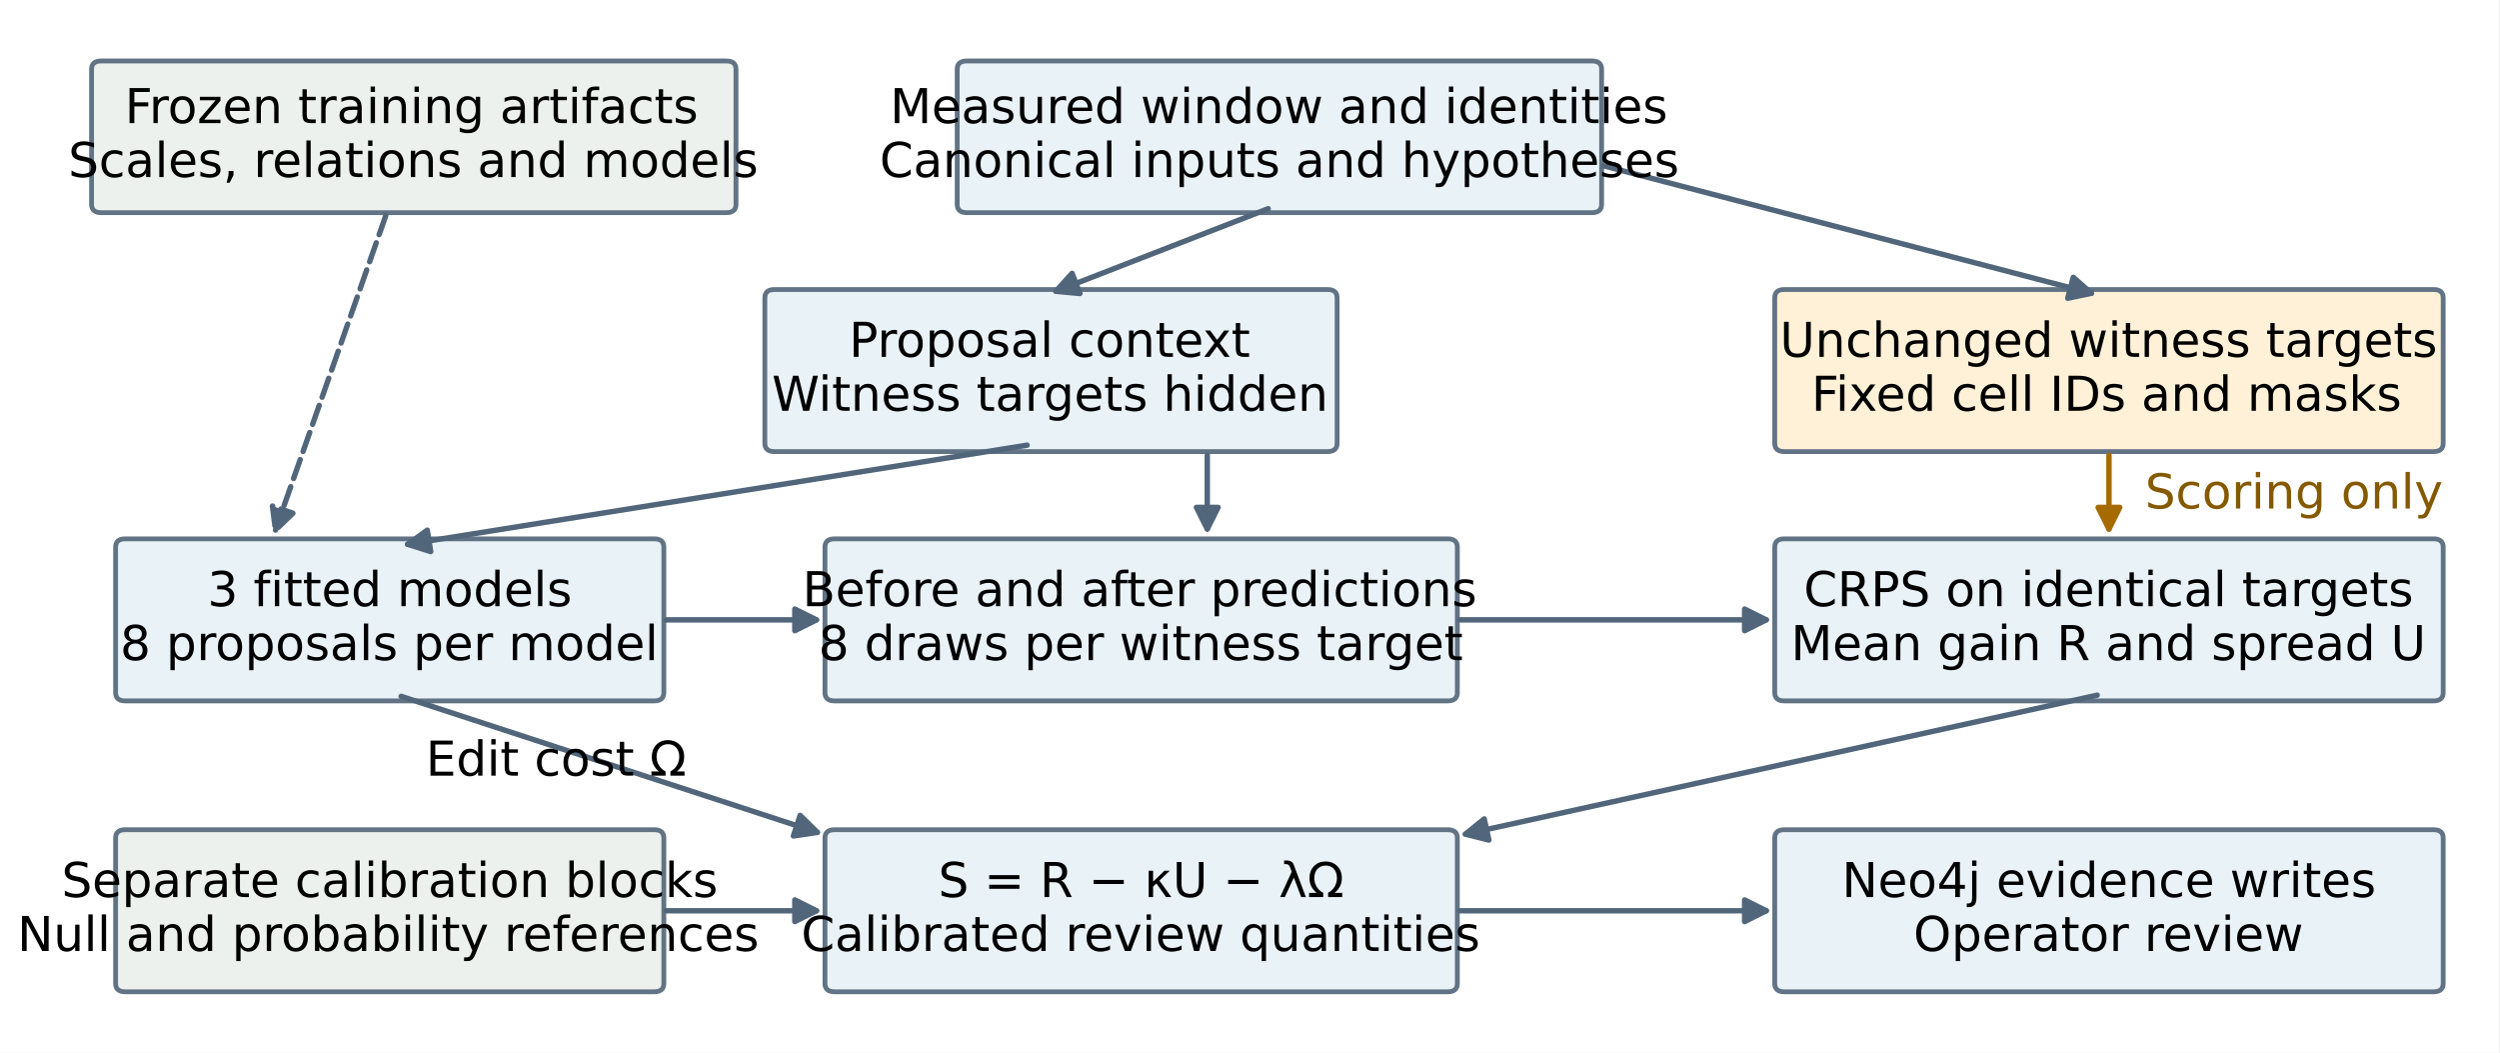
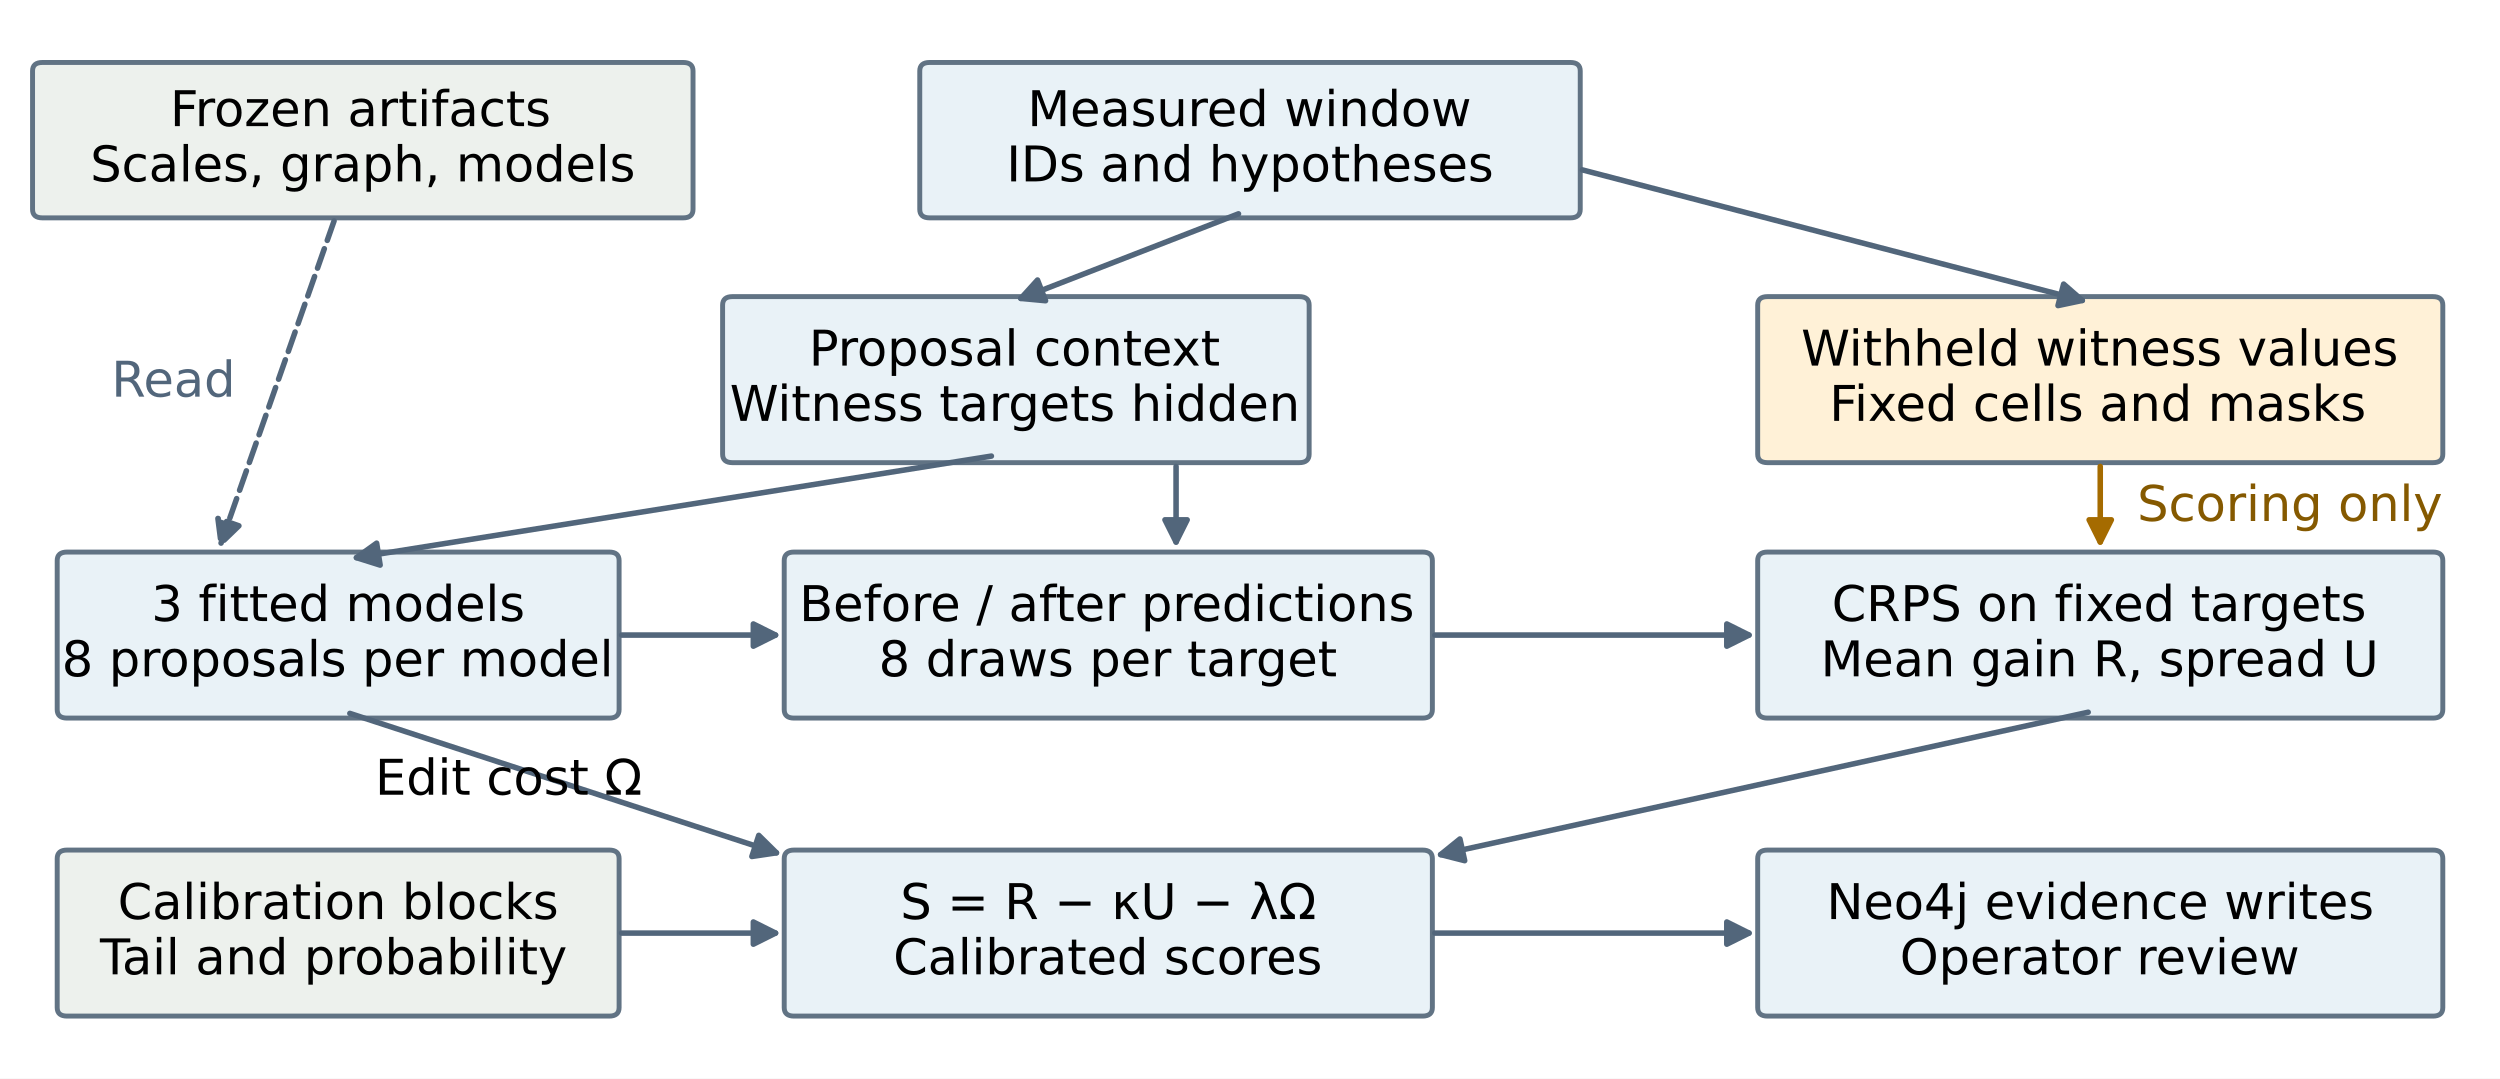
- <svg xmlns="http://www.w3.org/2000/svg" height="174.852pt" version="1.1" viewBox="0 0 415.226 174.852" width="415.226pt">
+ <svg xmlns="http://www.w3.org/2000/svg" height="174.852pt" version="1.1" viewBox="0 0 405.288 174.852" width="405.288pt">
  <defs>
    <style type="text/css">
*{stroke-linecap:butt;stroke-linejoin:round;}
  </style>
  </defs>
  <g id="figure_1">
    <g id="patch_1">
-       <path d="M 0 174.852  L 415.226 174.852  L 415.226 -0  L 0 -0  z " style="fill:#ffffff;" />
+       <path d="M 0 174.852  L 405.288 174.852  L 405.288 -0  L 0 -0  z " style="fill:#ffffff;" />
    </g>
    <g id="axes_1">
      <g id="patch_2">
-         <path clip-path="url(#pe69e2de24e)" d="M 16.813 35.318  L 120.69 35.318  Q 122.288 35.318 122.288 33.938  L 122.288 11.507  Q 122.288 10.127 120.69 10.127  L 16.813 10.127  Q 15.215 10.127 15.215 11.507  L 15.215 33.938  Q 15.215 35.318 16.813 35.318  z " style="fill:#edf1ed;stroke:#617384;stroke-linejoin:miter;stroke-width:0.8;" />
+         <path clip-path="url(#p8a76f681ad)" d="M 6.875 35.318  L 110.753 35.318  Q 112.351 35.318 112.351 33.938  L 112.351 11.507  Q 112.351 10.127 110.753 10.127  L 6.875 10.127  Q 5.277 10.127 5.277 11.507  L 5.277 33.938  Q 5.277 35.318 6.875 35.318  z " style="fill:#edf1ed;stroke:#617384;stroke-linejoin:miter;stroke-width:0.8;" />
      </g>
      <g id="patch_3">
-         <path clip-path="url(#pe69e2de24e)" d="M 160.643 35.318  L 264.52 35.318  Q 266.118 35.318 266.118 33.938  L 266.118 11.507  Q 266.118 10.127 264.52 10.127  L 160.643 10.127  Q 159.045 10.127 159.045 11.507  L 159.045 33.938  Q 159.045 35.318 160.643 35.318  z " style="fill:#e9f2f7;stroke:#617384;stroke-linejoin:miter;stroke-width:0.8;" />
+         <path clip-path="url(#p8a76f681ad)" d="M 150.705 35.318  L 254.583 35.318  Q 256.181 35.318 256.181 33.938  L 256.181 11.507  Q 256.181 10.127 254.583 10.127  L 150.705 10.127  Q 149.107 10.127 149.107 11.507  L 149.107 33.938  Q 149.107 35.318 150.705 35.318  z " style="fill:#e9f2f7;stroke:#617384;stroke-linejoin:miter;stroke-width:0.8;" />
      </g>
      <g id="patch_4">
-         <path clip-path="url(#pe69e2de24e)" d="M 128.681 75.003  L 220.572 75.003  Q 222.17 75.003 222.17 73.623  L 222.17 49.467  Q 222.17 48.086 220.572 48.086  L 128.681 48.086  Q 127.083 48.086 127.083 49.467  L 127.083 73.623  Q 127.083 75.003 128.681 75.003  z " style="fill:#e9f2f7;stroke:#617384;stroke-linejoin:miter;stroke-width:0.8;" />
+         <path clip-path="url(#p8a76f681ad)" d="M 118.743 75.003  L 210.635 75.003  Q 212.233 75.003 212.233 73.623  L 212.233 49.467  Q 212.233 48.086 210.635 48.086  L 118.743 48.086  Q 117.145 48.086 117.145 49.467  L 117.145 73.623  Q 117.145 75.003 118.743 75.003  z " style="fill:#e9f2f7;stroke:#617384;stroke-linejoin:miter;stroke-width:0.8;" />
      </g>
      <g id="patch_5">
-         <path clip-path="url(#pe69e2de24e)" d="M 296.482 75.003  L 404.355 75.003  Q 405.953 75.003 405.953 73.623  L 405.953 49.467  Q 405.953 48.086 404.355 48.086  L 296.482 48.086  Q 294.884 48.086 294.884 49.467  L 294.884 73.623  Q 294.884 75.003 296.482 75.003  z " style="fill:#fff1d7;stroke:#617384;stroke-linejoin:miter;stroke-width:0.8;" />
+         <path clip-path="url(#p8a76f681ad)" d="M 286.545 75.003  L 394.417 75.003  Q 396.016 75.003 396.016 73.623  L 396.016 49.467  Q 396.016 48.086 394.417 48.086  L 286.545 48.086  Q 284.947 48.086 284.947 49.467  L 284.947 73.623  Q 284.947 75.003 286.545 75.003  z " style="fill:#fff1d7;stroke:#617384;stroke-linejoin:miter;stroke-width:0.8;" />
      </g>
      <g id="patch_6">
-         <path clip-path="url(#pe69e2de24e)" d="M 20.808 116.413  L 108.704 116.413  Q 110.302 116.413 110.302 115.033  L 110.302 90.877  Q 110.302 89.497 108.704 89.497  L 20.808 89.497  Q 19.21 89.497 19.21 90.877  L 19.21 115.033  Q 19.21 116.413 20.808 116.413  z " style="fill:#e9f2f7;stroke:#617384;stroke-linejoin:miter;stroke-width:0.8;" />
+         <path clip-path="url(#p8a76f681ad)" d="M 10.871 116.413  L 98.767 116.413  Q 100.365 116.413 100.365 115.033  L 100.365 90.877  Q 100.365 89.497 98.767 89.497  L 10.871 89.497  Q 9.272 89.497 9.272 90.877  L 9.272 115.033  Q 9.272 116.413 10.871 116.413  z " style="fill:#e9f2f7;stroke:#617384;stroke-linejoin:miter;stroke-width:0.8;" />
      </g>
      <g id="patch_7">
-         <path clip-path="url(#pe69e2de24e)" d="M 138.669 116.413  L 240.549 116.413  Q 242.147 116.413 242.147 115.033  L 242.147 90.877  Q 242.147 89.497 240.549 89.497  L 138.669 89.497  Q 137.071 89.497 137.071 90.877  L 137.071 115.033  Q 137.071 116.413 138.669 116.413  z " style="fill:#e9f2f7;stroke:#617384;stroke-linejoin:miter;stroke-width:0.8;" />
+         <path clip-path="url(#p8a76f681ad)" d="M 128.731 116.413  L 230.611 116.413  Q 232.209 116.413 232.209 115.033  L 232.209 90.877  Q 232.209 89.497 230.611 89.497  L 128.731 89.497  Q 127.133 89.497 127.133 90.877  L 127.133 115.033  Q 127.133 116.413 128.731 116.413  z " style="fill:#e9f2f7;stroke:#617384;stroke-linejoin:miter;stroke-width:0.8;" />
      </g>
      <g id="patch_8">
-         <path clip-path="url(#pe69e2de24e)" d="M 296.482 116.413  L 404.355 116.413  Q 405.953 116.413 405.953 115.033  L 405.953 90.877  Q 405.953 89.497 404.355 89.497  L 296.482 89.497  Q 294.884 89.497 294.884 90.877  L 294.884 115.033  Q 294.884 116.413 296.482 116.413  z " style="fill:#e9f2f7;stroke:#617384;stroke-linejoin:miter;stroke-width:0.8;" />
+         <path clip-path="url(#p8a76f681ad)" d="M 286.545 116.413  L 394.417 116.413  Q 396.016 116.413 396.016 115.033  L 396.016 90.877  Q 396.016 89.497 394.417 89.497  L 286.545 89.497  Q 284.947 89.497 284.947 90.877  L 284.947 115.033  Q 284.947 116.413 286.545 116.413  z " style="fill:#e9f2f7;stroke:#617384;stroke-linejoin:miter;stroke-width:0.8;" />
      </g>
      <g id="patch_9">
-         <path clip-path="url(#pe69e2de24e)" d="M 20.808 164.725  L 108.704 164.725  Q 110.302 164.725 110.302 163.345  L 110.302 139.189  Q 110.302 137.809 108.704 137.809  L 20.808 137.809  Q 19.21 137.809 19.21 139.189  L 19.21 163.345  Q 19.21 164.725 20.808 164.725  z " style="fill:#edf1ed;stroke:#617384;stroke-linejoin:miter;stroke-width:0.8;" />
+         <path clip-path="url(#p8a76f681ad)" d="M 10.871 164.725  L 98.767 164.725  Q 100.365 164.725 100.365 163.345  L 100.365 139.189  Q 100.365 137.809 98.767 137.809  L 10.871 137.809  Q 9.272 137.809 9.272 139.189  L 9.272 163.345  Q 9.272 164.725 10.871 164.725  z " style="fill:#edf1ed;stroke:#617384;stroke-linejoin:miter;stroke-width:0.8;" />
      </g>
      <g id="patch_10">
-         <path clip-path="url(#pe69e2de24e)" d="M 138.669 164.725  L 240.549 164.725  Q 242.147 164.725 242.147 163.345  L 242.147 139.189  Q 242.147 137.809 240.549 137.809  L 138.669 137.809  Q 137.071 137.809 137.071 139.189  L 137.071 163.345  Q 137.071 164.725 138.669 164.725  z " style="fill:#e9f2f7;stroke:#617384;stroke-linejoin:miter;stroke-width:0.8;" />
+         <path clip-path="url(#p8a76f681ad)" d="M 128.731 164.725  L 230.611 164.725  Q 232.209 164.725 232.209 163.345  L 232.209 139.189  Q 232.209 137.809 230.611 137.809  L 128.731 137.809  Q 127.133 137.809 127.133 139.189  L 127.133 163.345  Q 127.133 164.725 128.731 164.725  z " style="fill:#e9f2f7;stroke:#617384;stroke-linejoin:miter;stroke-width:0.8;" />
      </g>
      <g id="patch_11">
-         <path clip-path="url(#pe69e2de24e)" d="M 296.482 164.725  L 404.355 164.725  Q 405.953 164.725 405.953 163.345  L 405.953 139.189  Q 405.953 137.809 404.355 137.809  L 296.482 137.809  Q 294.884 137.809 294.884 139.189  L 294.884 163.345  Q 294.884 164.725 296.482 164.725  z " style="fill:#e9f2f7;stroke:#617384;stroke-linejoin:miter;stroke-width:0.8;" />
+         <path clip-path="url(#p8a76f681ad)" d="M 286.545 164.725  L 394.417 164.725  Q 396.016 164.725 396.016 163.345  L 396.016 139.189  Q 396.016 137.809 394.417 137.809  L 286.545 137.809  Q 284.947 137.809 284.947 139.189  L 284.947 163.345  Q 284.947 164.725 286.545 164.725  z " style="fill:#e9f2f7;stroke:#617384;stroke-linejoin:miter;stroke-width:0.8;" />
      </g>
      <g id="patch_12">
-         <path clip-path="url(#pe69e2de24e)" d="M 210.716 34.663  Q 192.605 41.702 175.431 48.377  " style="fill:none;stroke:#52667b;stroke-linecap:round;stroke-width:0.9;" />
-         <path clip-path="url(#pe69e2de24e)" d="M 179.439 48.751  L 175.431 48.377  L 178.134 45.395  L 179.439 48.751  z " style="fill:#52667b;stroke:#52667b;stroke-linecap:round;stroke-width:0.9;" />
+         <path clip-path="url(#p8a76f681ad)" d="M 200.779 34.663  Q 182.667 41.702 165.493 48.377  " style="fill:none;stroke:#52667b;stroke-linecap:round;stroke-width:0.9;" />
+         <path clip-path="url(#p8a76f681ad)" d="M 169.501 48.751  L 165.493 48.377  L 168.197 45.395  L 169.501 48.751  z " style="fill:#52667b;stroke:#52667b;stroke-linecap:round;stroke-width:0.9;" />
      </g>
      <g id="patch_13">
-         <path clip-path="url(#pe69e2de24e)" d="M 266.457 27.542  Q 307.471 38.252 347.511 48.707  " style="fill:none;stroke:#52667b;stroke-linecap:round;stroke-width:0.9;" />
-         <path clip-path="url(#pe69e2de24e)" d="M 344.482 46.056  L 347.511 48.707  L 343.573 49.539  L 344.482 46.056  z " style="fill:#52667b;stroke:#52667b;stroke-linecap:round;stroke-width:0.9;" />
+         <path clip-path="url(#p8a76f681ad)" d="M 256.52 27.542  Q 297.533 38.252 337.573 48.707  " style="fill:none;stroke:#52667b;stroke-linecap:round;stroke-width:0.9;" />
+         <path clip-path="url(#p8a76f681ad)" d="M 334.545 46.056  L 337.573 48.707  L 333.635 49.539  L 334.545 46.056  z " style="fill:#52667b;stroke:#52667b;stroke-linecap:round;stroke-width:0.9;" />
      </g>
      <g id="patch_14">
-         <path clip-path="url(#pe69e2de24e)" d="M 170.657 73.938  Q 118.694 82.249 67.725 90.402  " style="fill:none;stroke:#52667b;stroke-linecap:round;stroke-width:0.9;" />
-         <path clip-path="url(#pe69e2de24e)" d="M 71.564 91.611  L 67.725 90.402  L 70.995 88.056  L 71.564 91.611  z " style="fill:#52667b;stroke:#52667b;stroke-linecap:round;stroke-width:0.9;" />
+         <path clip-path="url(#p8a76f681ad)" d="M 160.719 73.938  Q 108.756 82.249 57.787 90.402  " style="fill:none;stroke:#52667b;stroke-linecap:round;stroke-width:0.9;" />
+         <path clip-path="url(#p8a76f681ad)" d="M 61.626 91.611  L 57.787 90.402  L 61.057 88.056  L 61.626 91.611  z " style="fill:#52667b;stroke:#52667b;stroke-linecap:round;stroke-width:0.9;" />
      </g>
      <g id="patch_15">
-         <path clip-path="url(#pe69e2de24e)" d="M 200.596 75.623  Q 200.596 82.25 200.596 87.871  " style="fill:none;stroke:#52667b;stroke-linecap:round;stroke-width:0.9;" />
-         <path clip-path="url(#pe69e2de24e)" d="M 202.396 84.271  L 200.596 87.871  L 198.796 84.271  L 202.396 84.271  z " style="fill:#52667b;stroke:#52667b;stroke-linecap:round;stroke-width:0.9;" />
+         <path clip-path="url(#p8a76f681ad)" d="M 190.658 75.623  Q 190.658 82.25 190.658 87.871  " style="fill:none;stroke:#52667b;stroke-linecap:round;stroke-width:0.9;" />
+         <path clip-path="url(#p8a76f681ad)" d="M 192.458 84.271  L 190.658 87.871  L 188.858 84.271  L 192.458 84.271  z " style="fill:#52667b;stroke:#52667b;stroke-linecap:round;stroke-width:0.9;" />
      </g>
      <g id="patch_16">
-         <path clip-path="url(#pe69e2de24e)" d="M 110.705 102.955  Q 123.689 102.955 135.666 102.955  " style="fill:none;stroke:#52667b;stroke-linecap:round;stroke-width:0.9;" />
-         <path clip-path="url(#pe69e2de24e)" d="M 132.066 101.155  L 135.666 102.955  L 132.066 104.755  L 132.066 101.155  z " style="fill:#52667b;stroke:#52667b;stroke-linecap:round;stroke-width:0.9;" />
+         <path clip-path="url(#p8a76f681ad)" d="M 100.768 102.955  Q 113.751 102.955 125.728 102.955  " style="fill:none;stroke:#52667b;stroke-linecap:round;stroke-width:0.9;" />
+         <path clip-path="url(#p8a76f681ad)" d="M 122.128 101.155  L 125.728 102.955  L 122.128 104.755  L 122.128 101.155  z " style="fill:#52667b;stroke:#52667b;stroke-linecap:round;stroke-width:0.9;" />
      </g>
      <g id="patch_17">
-         <path clip-path="url(#pe69e2de24e)" d="M 242.546 102.955  Q 268.515 102.955 293.478 102.955  " style="fill:none;stroke:#52667b;stroke-linecap:round;stroke-width:0.9;" />
-         <path clip-path="url(#pe69e2de24e)" d="M 289.878 101.155  L 293.478 102.955  L 289.878 104.755  L 289.878 101.155  z " style="fill:#52667b;stroke:#52667b;stroke-linecap:round;stroke-width:0.9;" />
+         <path clip-path="url(#p8a76f681ad)" d="M 232.608 102.955  Q 258.577 102.955 283.54 102.955  " style="fill:none;stroke:#52667b;stroke-linecap:round;stroke-width:0.9;" />
+         <path clip-path="url(#p8a76f681ad)" d="M 279.94 101.155  L 283.54 102.955  L 279.94 104.755  L 279.94 101.155  z " style="fill:#52667b;stroke:#52667b;stroke-linecap:round;stroke-width:0.9;" />
      </g>
      <g id="patch_18">
-         <path clip-path="url(#pe69e2de24e)" d="M 348.464 115.463  Q 295.483 127.111 243.484 138.543  " style="fill:none;stroke:#52667b;stroke-linecap:round;stroke-width:0.9;" />
-         <path clip-path="url(#pe69e2de24e)" d="M 247.387 139.528  L 243.484 138.543  L 246.614 136.012  L 247.387 139.528  z " style="fill:#52667b;stroke:#52667b;stroke-linecap:round;stroke-width:0.9;" />
+         <path clip-path="url(#p8a76f681ad)" d="M 338.526 115.463  Q 285.545 127.111 233.547 138.543  " style="fill:none;stroke:#52667b;stroke-linecap:round;stroke-width:0.9;" />
+         <path clip-path="url(#p8a76f681ad)" d="M 237.449 139.528  L 233.547 138.543  L 236.676 136.012  L 237.449 139.528  z " style="fill:#52667b;stroke:#52667b;stroke-linecap:round;stroke-width:0.9;" />
      </g>
      <g id="patch_19">
-         <path clip-path="url(#pe69e2de24e)" d="M 66.655 115.654  Q 101.711 127.11 135.809 138.254  " style="fill:none;stroke:#52667b;stroke-linecap:round;stroke-width:0.9;" />
-         <path clip-path="url(#pe69e2de24e)" d="M 132.947 135.425  L 135.809 138.254  L 131.828 138.847  L 132.947 135.425  z " style="fill:#52667b;stroke:#52667b;stroke-linecap:round;stroke-width:0.9;" />
+         <path clip-path="url(#p8a76f681ad)" d="M 56.718 115.654  Q 91.773 127.11 125.872 138.254  " style="fill:none;stroke:#52667b;stroke-linecap:round;stroke-width:0.9;" />
+         <path clip-path="url(#p8a76f681ad)" d="M 123.009 135.425  L 125.872 138.254  L 121.891 138.847  L 123.009 135.425  z " style="fill:#52667b;stroke:#52667b;stroke-linecap:round;stroke-width:0.9;" />
      </g>
      <g id="patch_20">
-         <path clip-path="url(#pe69e2de24e)" d="M 110.705 151.267  Q 123.689 151.267 135.666 151.267  " style="fill:none;stroke:#52667b;stroke-linecap:round;stroke-width:0.9;" />
-         <path clip-path="url(#pe69e2de24e)" d="M 132.066 149.467  L 135.666 151.267  L 132.066 153.067  L 132.066 149.467  z " style="fill:#52667b;stroke:#52667b;stroke-linecap:round;stroke-width:0.9;" />
+         <path clip-path="url(#p8a76f681ad)" d="M 100.768 151.267  Q 113.751 151.267 125.728 151.267  " style="fill:none;stroke:#52667b;stroke-linecap:round;stroke-width:0.9;" />
+         <path clip-path="url(#p8a76f681ad)" d="M 122.128 149.467  L 125.728 151.267  L 122.128 153.067  L 122.128 149.467  z " style="fill:#52667b;stroke:#52667b;stroke-linecap:round;stroke-width:0.9;" />
      </g>
      <g id="patch_21">
-         <path clip-path="url(#pe69e2de24e)" d="M 242.546 151.267  Q 268.515 151.267 293.478 151.267  " style="fill:none;stroke:#52667b;stroke-linecap:round;stroke-width:0.9;" />
-         <path clip-path="url(#pe69e2de24e)" d="M 289.878 149.467  L 293.478 151.267  L 289.878 153.067  L 289.878 149.467  z " style="fill:#52667b;stroke:#52667b;stroke-linecap:round;stroke-width:0.9;" />
+         <path clip-path="url(#p8a76f681ad)" d="M 232.608 151.267  Q 258.577 151.267 283.54 151.267  " style="fill:none;stroke:#52667b;stroke-linecap:round;stroke-width:0.9;" />
+         <path clip-path="url(#p8a76f681ad)" d="M 279.94 149.467  L 283.54 151.267  L 279.94 153.067  L 279.94 149.467  z " style="fill:#52667b;stroke:#52667b;stroke-linecap:round;stroke-width:0.9;" />
      </g>
      <g id="patch_22">
-         <path clip-path="url(#pe69e2de24e)" d="M 350.419 75.623  Q 350.419 82.25 350.419 87.871  " style="fill:none;stroke:#a56b00;stroke-linecap:round;stroke-width:0.9;" />
-         <path clip-path="url(#pe69e2de24e)" d="M 352.219 84.271  L 350.419 87.871  L 348.619 84.271  L 352.219 84.271  z " style="fill:#a56b00;stroke:#a56b00;stroke-linecap:round;stroke-width:0.9;" />
+         <path clip-path="url(#p8a76f681ad)" d="M 340.481 75.623  Q 340.481 82.25 340.481 87.871  " style="fill:none;stroke:#a56b00;stroke-linecap:round;stroke-width:0.9;" />
+         <path clip-path="url(#p8a76f681ad)" d="M 342.281 84.271  L 340.481 87.871  L 338.681 84.271  L 342.281 84.271  z " style="fill:#a56b00;stroke:#a56b00;stroke-linecap:round;stroke-width:0.9;" />
      </g>
      <g id="patch_23">
-         <path clip-path="url(#pe69e2de24e)" d="M 64.094 35.825  Q 54.768 62.408 45.774 88.042  " style="fill:none;stroke:#52667b;stroke-dasharray:3.33,1.44;stroke-dashoffset:0;stroke-linecap:round;stroke-width:0.9;" />
-         <path clip-path="url(#pe69e2de24e)" d="M 48.665 85.241  L 45.774 88.042  L 45.268 84.049  L 48.665 85.241  z " style="fill:#52667b;stroke:#52667b;stroke-dasharray:3.33,1.44;stroke-dashoffset:0;stroke-linecap:round;stroke-width:0.9;" />
+         <path clip-path="url(#p8a76f681ad)" d="M 54.157 35.825  Q 44.83 62.408 35.837 88.042  " style="fill:none;stroke:#52667b;stroke-dasharray:3.33,1.44;stroke-dashoffset:0;stroke-linecap:round;stroke-width:0.9;" />
+         <path clip-path="url(#p8a76f681ad)" d="M 38.727 85.241  L 35.837 88.042  L 35.33 84.049  L 38.727 85.241  z " style="fill:#52667b;stroke:#52667b;stroke-dasharray:3.33,1.44;stroke-dashoffset:0;stroke-linecap:round;stroke-width:0.9;" />
      </g>
      <g id="text_1">
-         <text style="font-family:DejaVu Sans;font-size:8px;font-style:normal;font-weight:normal;" transform="translate(20.74528 20.4508)">Frozen training artifacts</text>
-         <text style="font-family:DejaVu Sans;font-size:8px;font-style:normal;font-weight:normal;" transform="translate(11.34278 29.40905)">Scales, relations and models</text>
+         <text style="font-family:DejaVu Sans;font-size:8px;font-style:normal;font-weight:normal;" transform="translate(27.57455 20.4508)">Frozen artifacts</text>
+         <text style="font-family:DejaVu Sans;font-size:8px;font-style:normal;font-weight:normal;" transform="translate(14.63392 29.40905)">Scales, graph, models</text>
      </g>
      <g id="text_2">
-         <text style="font-family:DejaVu Sans;font-size:8px;font-style:normal;font-weight:normal;" transform="translate(147.8897 20.4508)">Measured window and identities</text>
-         <text style="font-family:DejaVu Sans;font-size:8px;font-style:normal;font-weight:normal;" transform="translate(146.1522 29.40905)">Canonical inputs and hypotheses</text>
+         <text style="font-family:DejaVu Sans;font-size:8px;font-style:normal;font-weight:normal;" transform="translate(166.5709 20.4508)">Measured window</text>
+         <text style="font-family:DejaVu Sans;font-size:8px;font-style:normal;font-weight:normal;" transform="translate(163.1496 29.40905)">IDs and hypotheses</text>
      </g>
      <g id="text_3">
-         <text style="font-family:DejaVu Sans;font-size:8px;font-style:normal;font-weight:normal;" transform="translate(141.0739 59.27295)">Proposal context</text>
-         <text style="font-family:DejaVu Sans;font-size:8px;font-style:normal;font-weight:normal;" transform="translate(128.2502 68.2312)">Witness targets hidden</text>
+         <text style="font-family:DejaVu Sans;font-size:8px;font-style:normal;font-weight:normal;" transform="translate(131.1363 59.27295)">Proposal context</text>
+         <text style="font-family:DejaVu Sans;font-size:8px;font-style:normal;font-weight:normal;" transform="translate(118.3126 68.2312)">Witness targets hidden</text>
      </g>
      <g id="text_4">
-         <text style="font-family:DejaVu Sans;font-size:8px;font-style:normal;font-weight:normal;" transform="translate(295.7231 59.27295)">Unchanged witness targets</text>
-         <text style="font-family:DejaVu Sans;font-size:8px;font-style:normal;font-weight:normal;" transform="translate(300.9763 68.2312)">Fixed cell IDs and masks</text>
+         <text style="font-family:DejaVu Sans;font-size:8px;font-style:normal;font-weight:normal;" transform="translate(291.9993 59.27295)">Withheld witness values</text>
+         <text style="font-family:DejaVu Sans;font-size:8px;font-style:normal;font-weight:normal;" transform="translate(296.5699 68.2312)">Fixed cells and masks</text>
      </g>
      <g id="text_5">
-         <text style="font-family:DejaVu Sans;font-size:8px;font-style:normal;font-weight:normal;" transform="translate(34.47313 100.6832)">3 fitted models</text>
-         <text style="font-family:DejaVu Sans;font-size:8px;font-style:normal;font-weight:normal;" transform="translate(19.95 109.6415)">8 proposals per model</text>
+         <text style="font-family:DejaVu Sans;font-size:8px;font-style:normal;font-weight:normal;" transform="translate(24.53552 100.6832)">3 fitted models</text>
+         <text style="font-family:DejaVu Sans;font-size:8px;font-style:normal;font-weight:normal;" transform="translate(10.01239 109.6415)">8 proposals per model</text>
      </g>
      <g id="text_6">
-         <text style="font-family:DejaVu Sans;font-size:8px;font-style:normal;font-weight:normal;" transform="translate(133.3319 100.6832)">Before and after predictions</text>
-         <text style="font-family:DejaVu Sans;font-size:8px;font-style:normal;font-weight:normal;" transform="translate(135.9975 109.6415)">8 draws per witness target</text>
+         <text style="font-family:DejaVu Sans;font-size:8px;font-style:normal;font-weight:normal;" transform="translate(129.5724 100.6832)">Before / after predictions</text>
+         <text style="font-family:DejaVu Sans;font-size:8px;font-style:normal;font-weight:normal;" transform="translate(142.4455 109.6415)">8 draws per target</text>
      </g>
      <g id="text_7">
-         <text style="font-family:DejaVu Sans;font-size:8px;font-style:normal;font-weight:normal;" transform="translate(299.695 100.6832)">CRPS on identical targets</text>
-         <text style="font-family:DejaVu Sans;font-size:8px;font-style:normal;font-weight:normal;" transform="translate(297.5763 109.6415)">Mean gain R and spread U</text>
+         <text style="font-family:DejaVu Sans;font-size:8px;font-style:normal;font-weight:normal;" transform="translate(296.9599 100.6832)">CRPS on fixed targets</text>
+         <text style="font-family:DejaVu Sans;font-size:8px;font-style:normal;font-weight:normal;" transform="translate(295.1643 109.6415)">Mean gain R, spread U</text>
      </g>
      <g id="text_8">
-         <text style="font-family:DejaVu Sans;font-size:8px;font-style:normal;font-weight:normal;" transform="translate(10.23 148.9952)">Separate calibration blocks</text>
-         <text style="font-family:DejaVu Sans;font-size:8px;font-style:normal;font-weight:normal;" transform="translate(2.88 157.9535)">Null and probability references</text>
+         <text style="font-family:DejaVu Sans;font-size:8px;font-style:normal;font-weight:normal;" transform="translate(19.08614 148.9952)">Calibration blocks</text>
+         <text style="font-family:DejaVu Sans;font-size:8px;font-style:normal;font-weight:normal;" transform="translate(16.21427 157.9535)">Tail and probability</text>
      </g>
      <g id="text_9">
-         <text style="font-family:DejaVu Sans;font-size:8px;font-style:normal;font-weight:normal;" transform="translate(155.8975 148.9952)">S = R − κU − λΩ</text>
-         <text style="font-family:DejaVu Sans;font-size:8px;font-style:normal;font-weight:normal;" transform="translate(133.1156 157.9535)">Calibrated review quantities</text>
+         <text style="font-family:DejaVu Sans;font-size:8px;font-style:normal;font-weight:normal;" transform="translate(145.9599 148.9952)">S = R − κU − λΩ</text>
+         <text style="font-family:DejaVu Sans;font-size:8px;font-style:normal;font-weight:normal;" transform="translate(144.8105 157.9535)">Calibrated scores</text>
      </g>
      <g id="text_10">
-         <text style="font-family:DejaVu Sans;font-size:8px;font-style:normal;font-weight:normal;" transform="translate(306.0425 148.9952)">Neo4j evidence writes</text>
-         <text style="font-family:DejaVu Sans;font-size:8px;font-style:normal;font-weight:normal;" transform="translate(317.9269 157.9535)">Operator review</text>
+         <text style="font-family:DejaVu Sans;font-size:8px;font-style:normal;font-weight:normal;" transform="translate(296.1049 148.9952)">Neo4j evidence writes</text>
+         <text style="font-family:DejaVu Sans;font-size:8px;font-style:normal;font-weight:normal;" transform="translate(307.9893 157.9535)">Operator review</text>
      </g>
      <g id="text_11">
-         <text style="fill:#855900;font-family:DejaVu Sans;font-size:8px;font-style:normal;font-weight:normal;text-anchor:start;" transform="rotate(-0, 356.4117, 84.45721)" x="356.412" y="84.457">Scoring only</text>
+         <text style="fill:#855900;font-family:DejaVu Sans;font-size:8px;font-style:normal;font-weight:normal;text-anchor:start;" transform="rotate(-0, 346.4741, 84.45721)" x="346.474" y="84.457">Scoring only</text>
      </g>
      <g id="text_12">
-         <text style="font-family:DejaVu Sans;font-size:8px;font-style:normal;font-weight:normal;text-anchor:start;" transform="rotate(-0, 70.74917, 128.8363)" x="70.749" y="128.836">Edit cost Ω</text>
+         <text style="font-family:DejaVu Sans;font-size:8px;font-style:normal;font-weight:normal;text-anchor:start;" transform="rotate(-0, 60.81156, 128.8363)" x="60.812" y="128.836">Edit cost Ω</text>
+       </g>
+       <g id="text_13">
+         <text style="fill:#52667b;font-family:DejaVu Sans;font-size:8px;font-style:normal;font-weight:normal;text-anchor:start;" transform="rotate(-0, 18.06206, 64.30526)" x="18.062" y="64.305">Read</text>
      </g>
    </g>
  </g>
  <defs>
-     <clipPath id="pe69e2de24e">
-       <rect height="169.092" width="399.528" x="12.818" y="2.88" />
+     <clipPath id="p8a76f681ad">
+       <rect height="169.092" width="399.528" x="2.88" y="2.88" />
    </clipPath>
  </defs>
</svg>
